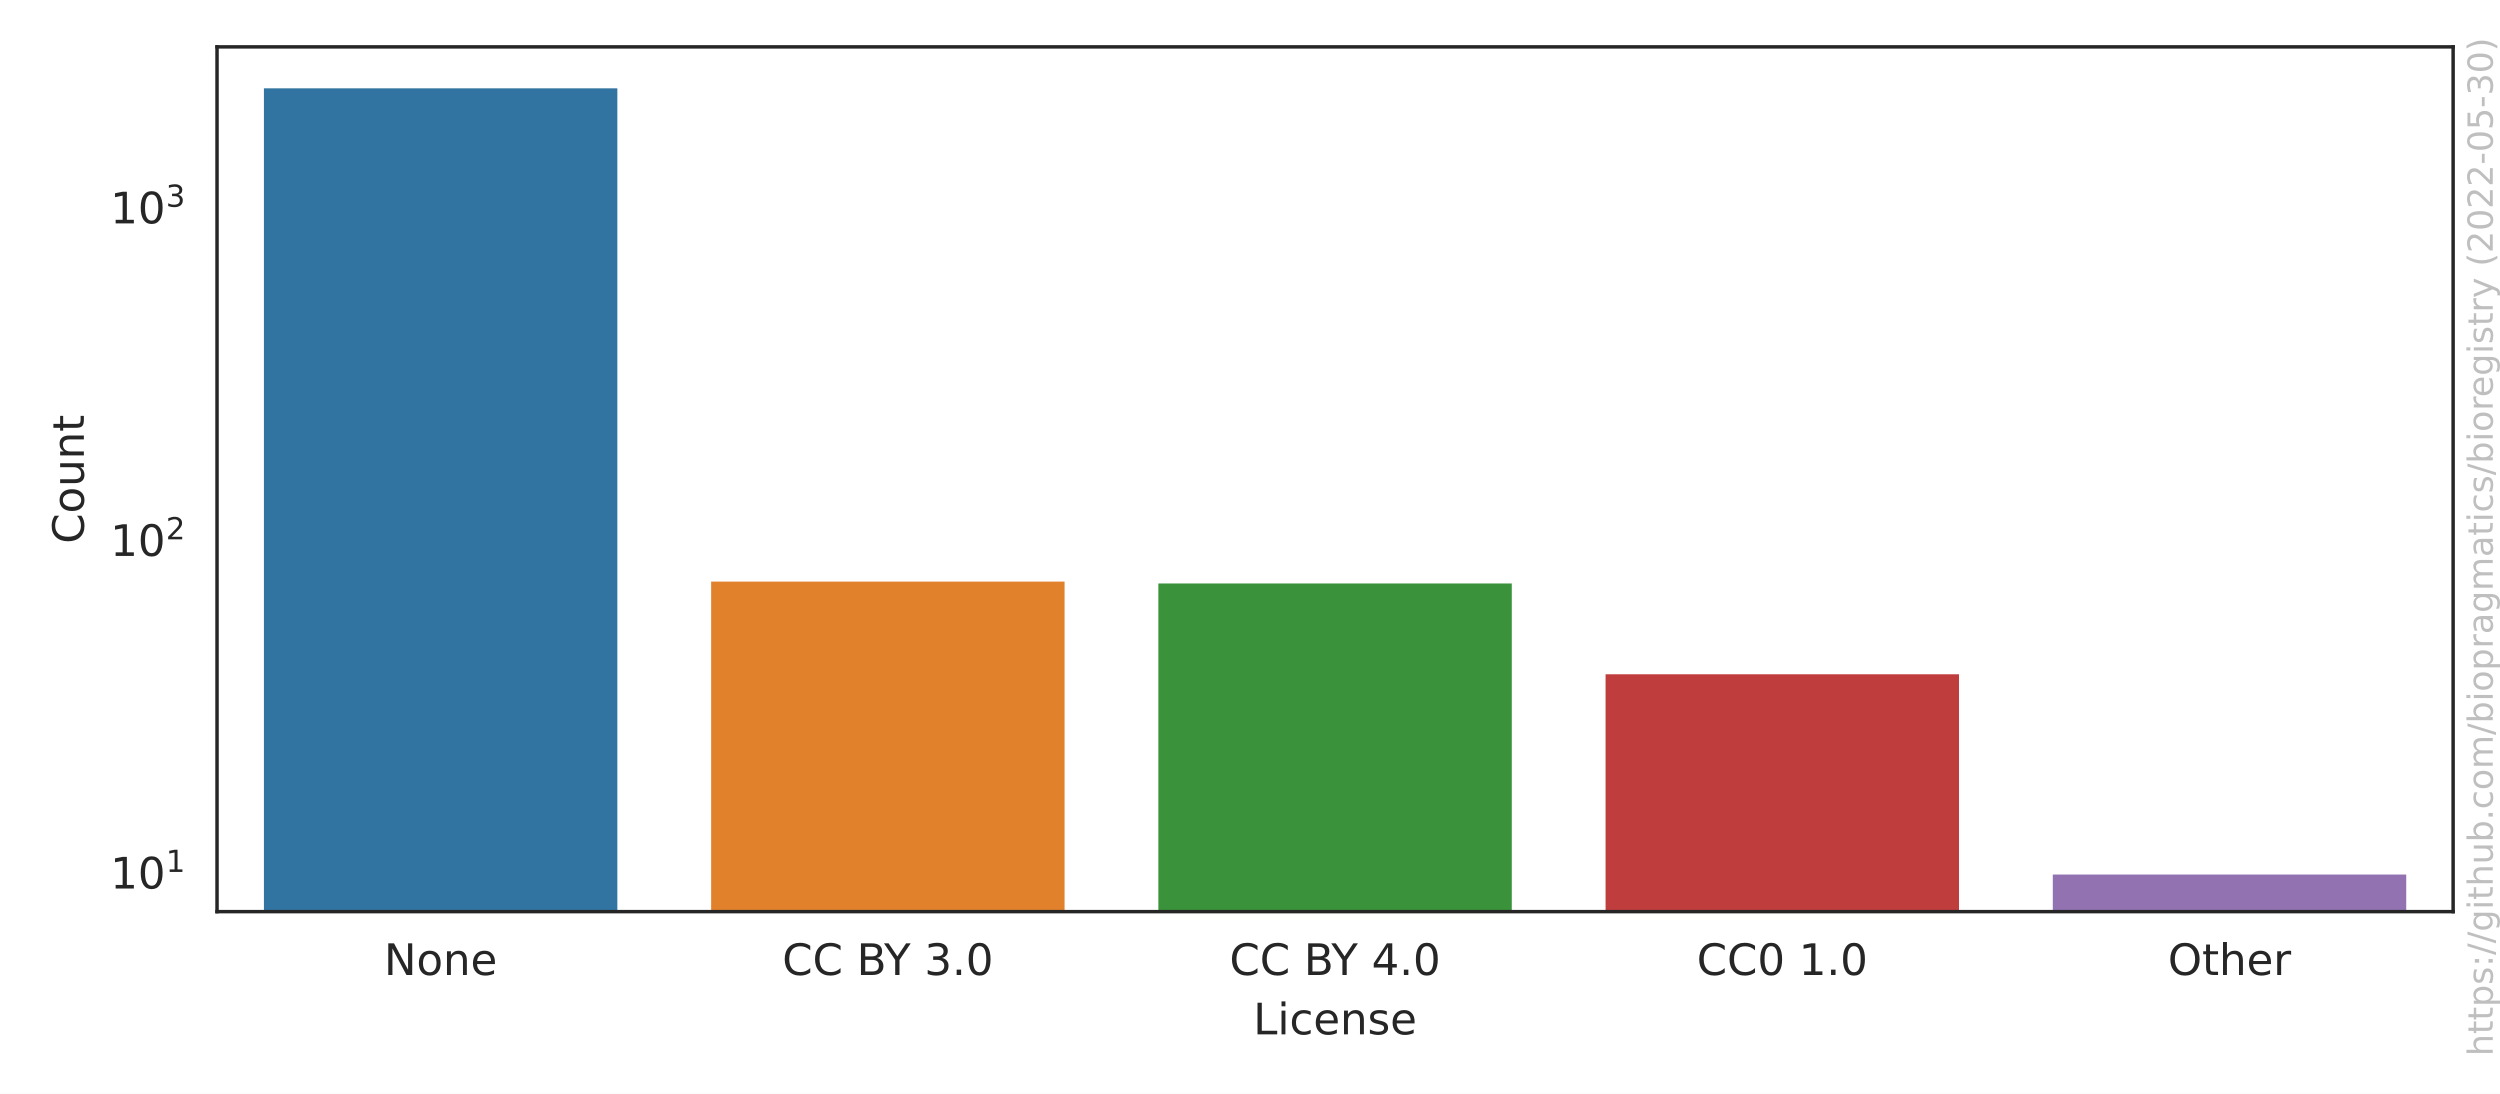
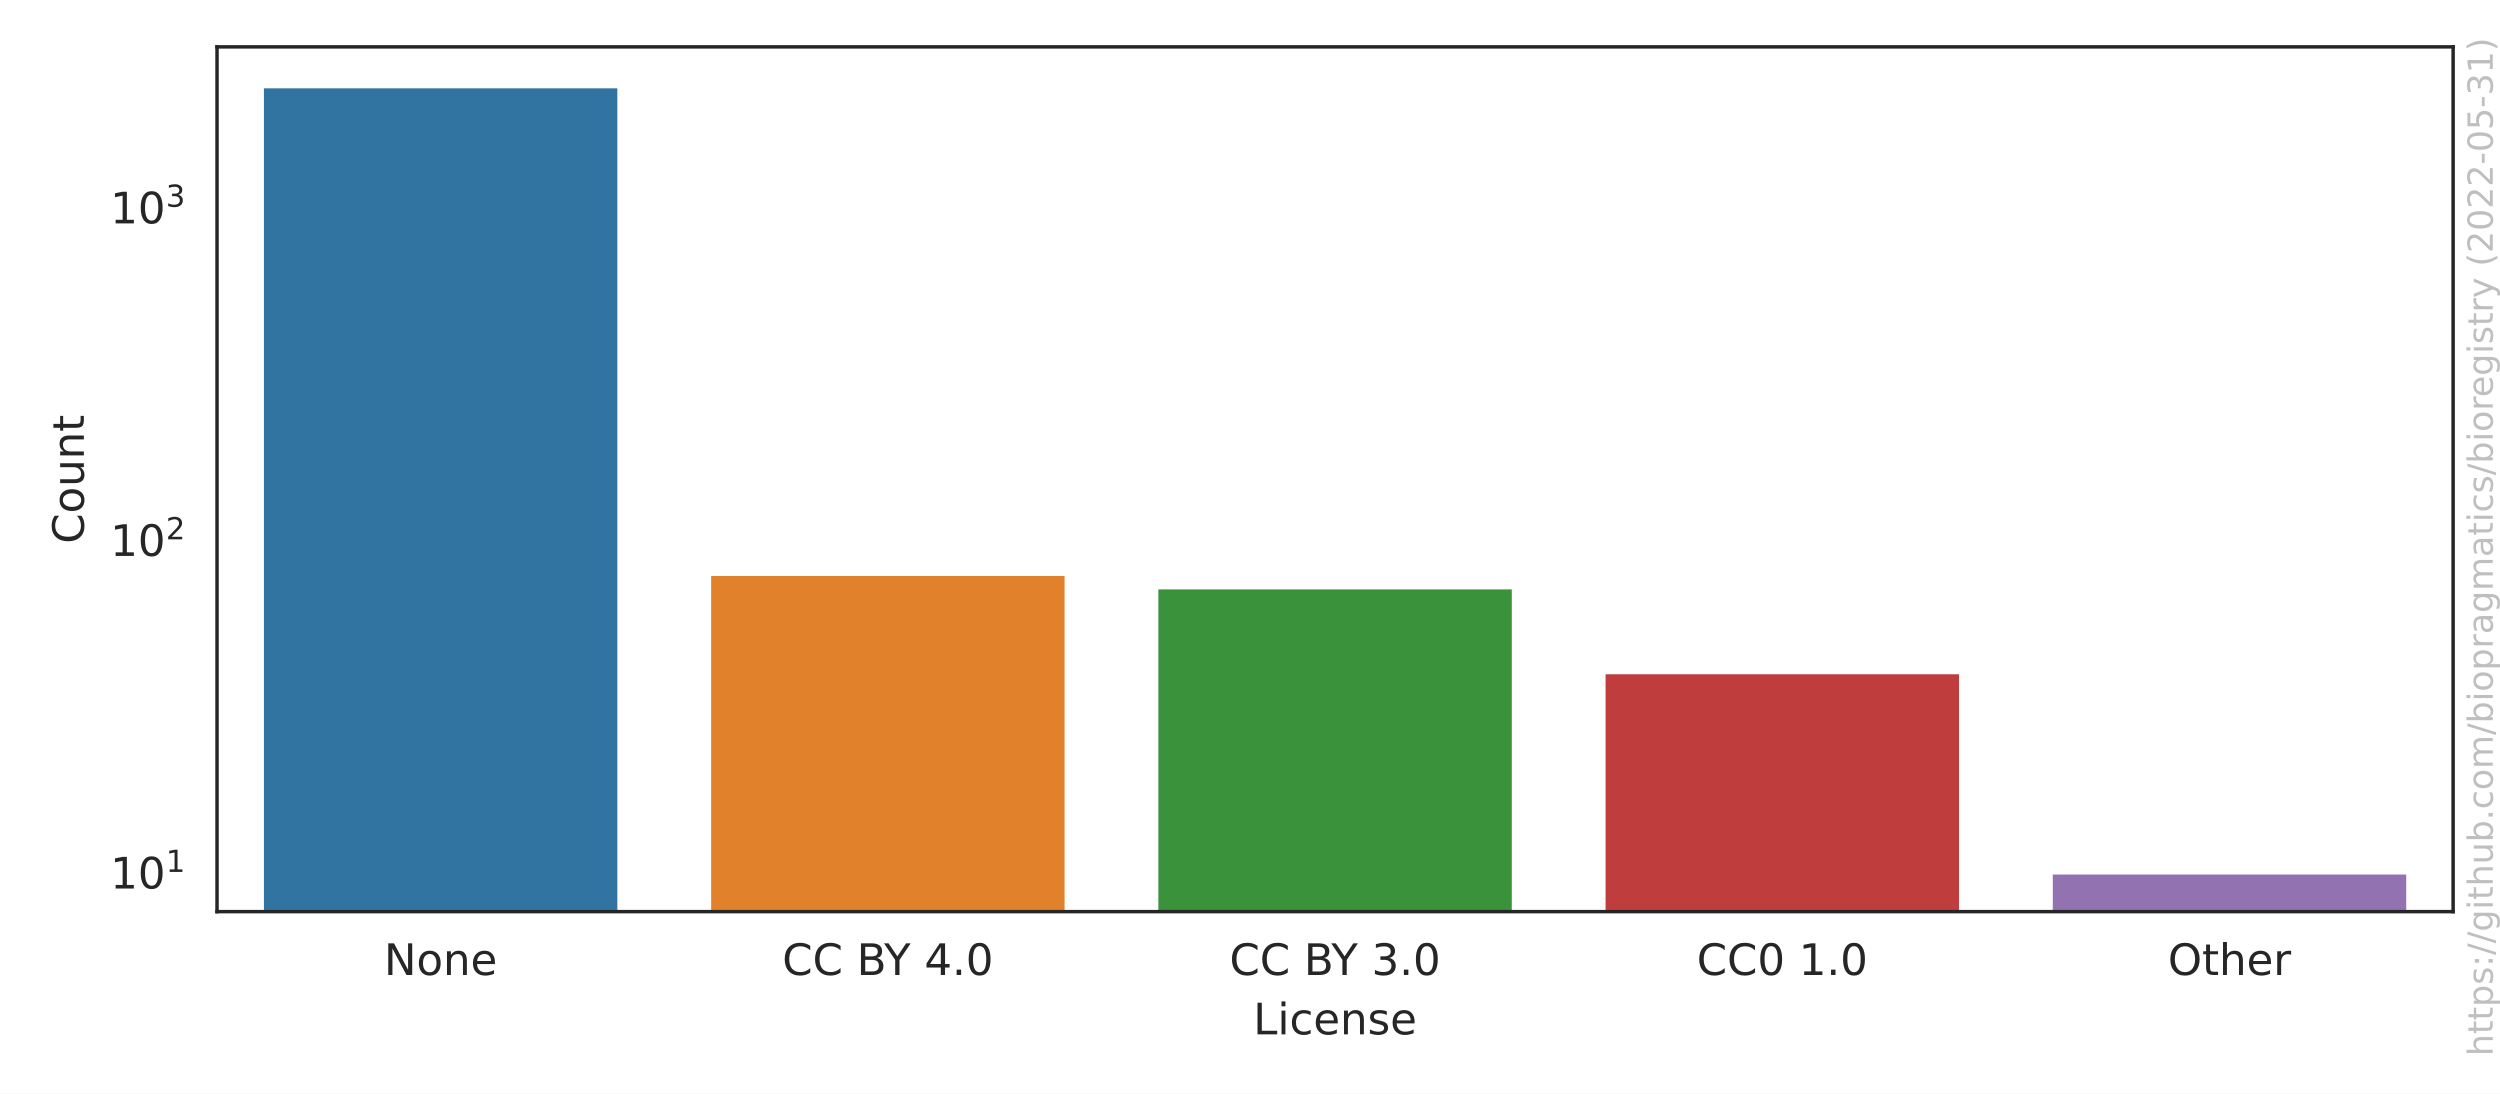
<svg xmlns="http://www.w3.org/2000/svg" xmlns:xlink="http://www.w3.org/1999/xlink" width="576pt" height="252pt" viewBox="0 0 576 252" version="1.1">
  <defs>
    <style type="text/css">*{stroke-linejoin: round; stroke-linecap: butt}</style>
  </defs>
  <g id="figure_1">
    <g id="patch_1">
      <path d="M 0 252  L 576 252  L 576 0  L 0 0  z " style="fill: #ffffff" />
    </g>
    <g id="axes_1">
      <g id="patch_2">
        <path d="M 50.003 210.04  L 565.2 210.04  L 565.2 10.8  L 50.003 10.8  z " style="fill: #ffffff" />
      </g>
      <g id="matplotlib.axis_1">
        <g id="xtick_1">
          <g id="text_1">
            <g style="fill: #262626" transform="translate(88.4771 224.6384)scale(0.1 -0.1)">
              <defs>
                <path id="DejaVuSans-4e" d="M 628 4666  L 1478 4666  L 3547 763  L 3547 4666  L 4159 4666  L 4159 0  L 3309 0  L 1241 3903  L 1241 0  L 628 0  L 628 4666  z " transform="scale(0.015625)" />
                <path id="DejaVuSans-6f" d="M 1959 3097  Q 1497 3097 1228 2736  Q 959 2375 959 1747  Q 959 1119 1226 758  Q 1494 397 1959 397  Q 2419 397 2687 759  Q 2956 1122 2956 1747  Q 2956 2369 2687 2733  Q 2419 3097 1959 3097  z M 1959 3584  Q 2709 3584 3137 3096  Q 3566 2609 3566 1747  Q 3566 888 3137 398  Q 2709 -91 1959 -91  Q 1206 -91 779 398  Q 353 888 353 1747  Q 353 2609 779 3096  Q 1206 3584 1959 3584  z " transform="scale(0.015625)" />
                <path id="DejaVuSans-6e" d="M 3513 2113  L 3513 0  L 2938 0  L 2938 2094  Q 2938 2591 2744 2837  Q 2550 3084 2163 3084  Q 1697 3084 1428 2787  Q 1159 2491 1159 1978  L 1159 0  L 581 0  L 581 3500  L 1159 3500  L 1159 2956  Q 1366 3272 1645 3428  Q 1925 3584 2291 3584  Q 2894 3584 3203 3211  Q 3513 2838 3513 2113  z " transform="scale(0.015625)" />
                <path id="DejaVuSans-65" d="M 3597 1894  L 3597 1613  L 953 1613  Q 991 1019 1311 708  Q 1631 397 2203 397  Q 2534 397 2845 478  Q 3156 559 3463 722  L 3463 178  Q 3153 47 2828 -22  Q 2503 -91 2169 -91  Q 1331 -91 842 396  Q 353 884 353 1716  Q 353 2575 817 3079  Q 1281 3584 2069 3584  Q 2775 3584 3186 3129  Q 3597 2675 3597 1894  z M 3022 2063  Q 3016 2534 2758 2815  Q 2500 3097 2075 3097  Q 1594 3097 1305 2825  Q 1016 2553 972 2059  L 3022 2063  z " transform="scale(0.015625)" />
              </defs>
              <use xlink:href="#DejaVuSans-4e" />
              <use xlink:href="#DejaVuSans-6f" x="74.805" />
              <use xlink:href="#DejaVuSans-6e" x="135.986" />
              <use xlink:href="#DejaVuSans-65" x="199.365" />
            </g>
          </g>
        </g>
        <g id="xtick_2">
          <g id="text_2">
            <g style="fill: #262626" transform="translate(180.24 224.6384)scale(0.1 -0.1)">
              <defs>
                <path id="DejaVuSans-43" d="M 4122 4306  L 4122 3641  Q 3803 3938 3442 4084  Q 3081 4231 2675 4231  Q 1875 4231 1450 3742  Q 1025 3253 1025 2328  Q 1025 1406 1450 917  Q 1875 428 2675 428  Q 3081 428 3442 575  Q 3803 722 4122 1019  L 4122 359  Q 3791 134 3420 21  Q 3050 -91 2638 -91  Q 1578 -91 968 557  Q 359 1206 359 2328  Q 359 3453 968 4101  Q 1578 4750 2638 4750  Q 3056 4750 3426 4639  Q 3797 4528 4122 4306  z " transform="scale(0.015625)" />
                <path id="DejaVuSans-20" transform="scale(0.015625)" />
                <path id="DejaVuSans-42" d="M 1259 2228  L 1259 519  L 2272 519  Q 2781 519 3026 730  Q 3272 941 3272 1375  Q 3272 1813 3026 2020  Q 2781 2228 2272 2228  L 1259 2228  z M 1259 4147  L 1259 2741  L 2194 2741  Q 2656 2741 2882 2914  Q 3109 3088 3109 3444  Q 3109 3797 2882 3972  Q 2656 4147 2194 4147  L 1259 4147  z M 628 4666  L 2241 4666  Q 2963 4666 3353 4366  Q 3744 4066 3744 3513  Q 3744 3084 3544 2831  Q 3344 2578 2956 2516  Q 3422 2416 3680 2098  Q 3938 1781 3938 1306  Q 3938 681 3513 340  Q 3088 0 2303 0  L 628 0  L 628 4666  z " transform="scale(0.015625)" />
                <path id="DejaVuSans-59" d="M -13 4666  L 666 4666  L 1959 2747  L 3244 4666  L 3922 4666  L 2272 2222  L 2272 0  L 1638 0  L 1638 2222  L -13 4666  z " transform="scale(0.015625)" />
-                 <path id="DejaVuSans-33" d="M 2597 2516  Q 3050 2419 3304 2112  Q 3559 1806 3559 1356  Q 3559 666 3084 287  Q 2609 -91 1734 -91  Q 1441 -91 1130 -33  Q 819 25 488 141  L 488 750  Q 750 597 1062 519  Q 1375 441 1716 441  Q 2309 441 2620 675  Q 2931 909 2931 1356  Q 2931 1769 2642 2001  Q 2353 2234 1838 2234  L 1294 2234  L 1294 2753  L 1863 2753  Q 2328 2753 2575 2939  Q 2822 3125 2822 3475  Q 2822 3834 2567 4026  Q 2313 4219 1838 4219  Q 1578 4219 1281 4162  Q 984 4106 628 3988  L 628 4550  Q 988 4650 1302 4700  Q 1616 4750 1894 4750  Q 2613 4750 3031 4423  Q 3450 4097 3450 3541  Q 3450 3153 3228 2886  Q 3006 2619 2597 2516  z " transform="scale(0.015625)" />
+                 <path id="DejaVuSans-34" d="M 2419 4116  L 825 1625  L 2419 1625  L 2419 4116  z M 2253 4666  L 3047 4666  L 3047 1625  L 3713 1625  L 3713 1100  L 3047 1100  L 3047 0  L 2419 0  L 2419 1100  L 313 1100  L 313 1709  L 2253 4666  z " transform="scale(0.015625)" />
                <path id="DejaVuSans-2e" d="M 684 794  L 1344 794  L 1344 0  L 684 0  L 684 794  z " transform="scale(0.015625)" />
                <path id="DejaVuSans-30" d="M 2034 4250  Q 1547 4250 1301 3770  Q 1056 3291 1056 2328  Q 1056 1369 1301 889  Q 1547 409 2034 409  Q 2525 409 2770 889  Q 3016 1369 3016 2328  Q 3016 3291 2770 3770  Q 2525 4250 2034 4250  z M 2034 4750  Q 2819 4750 3233 4129  Q 3647 3509 3647 2328  Q 3647 1150 3233 529  Q 2819 -91 2034 -91  Q 1250 -91 836 529  Q 422 1150 422 2328  Q 422 3509 836 4129  Q 1250 4750 2034 4750  z " transform="scale(0.015625)" />
+               </defs>
+               <use xlink:href="#DejaVuSans-43" />
+               <use xlink:href="#DejaVuSans-43" x="69.824" />
+               <use xlink:href="#DejaVuSans-20" x="139.648" />
+               <use xlink:href="#DejaVuSans-42" x="171.436" />
+               <use xlink:href="#DejaVuSans-59" x="234.539" />
+               <use xlink:href="#DejaVuSans-20" x="295.623" />
+               <use xlink:href="#DejaVuSans-34" x="327.41" />
+               <use xlink:href="#DejaVuSans-2e" x="391.033" />
+               <use xlink:href="#DejaVuSans-30" x="422.82" />
+             </g>
+           </g>
+         </g>
+         <g id="xtick_3">
+           <g id="text_3">
+             <g style="fill: #262626" transform="translate(283.2795 224.6384)scale(0.1 -0.1)">
+               <defs>
+                 <path id="DejaVuSans-33" d="M 2597 2516  Q 3050 2419 3304 2112  Q 3559 1806 3559 1356  Q 3559 666 3084 287  Q 2609 -91 1734 -91  Q 1441 -91 1130 -33  Q 819 25 488 141  L 488 750  Q 750 597 1062 519  Q 1375 441 1716 441  Q 2309 441 2620 675  Q 2931 909 2931 1356  Q 2931 1769 2642 2001  Q 2353 2234 1838 2234  L 1294 2234  L 1294 2753  L 1863 2753  Q 2328 2753 2575 2939  Q 2822 3125 2822 3475  Q 2822 3834 2567 4026  Q 2313 4219 1838 4219  Q 1578 4219 1281 4162  Q 984 4106 628 3988  L 628 4550  Q 988 4650 1302 4700  Q 1616 4750 1894 4750  Q 2613 4750 3031 4423  Q 3450 4097 3450 3541  Q 3450 3153 3228 2886  Q 3006 2619 2597 2516  z " transform="scale(0.015625)" />
              </defs>
              <use xlink:href="#DejaVuSans-43" />
              <use xlink:href="#DejaVuSans-43" x="69.824" />
              <use xlink:href="#DejaVuSans-20" x="139.648" />
              <use xlink:href="#DejaVuSans-42" x="171.436" />
              <use xlink:href="#DejaVuSans-59" x="234.539" />
              <use xlink:href="#DejaVuSans-20" x="295.623" />
              <use xlink:href="#DejaVuSans-33" x="327.41" />
-               <use xlink:href="#DejaVuSans-2e" x="391.033" />
-               <use xlink:href="#DejaVuSans-30" x="422.82" />
-             </g>
-           </g>
-         </g>
-         <g id="xtick_3">
-           <g id="text_3">
-             <g style="fill: #262626" transform="translate(283.2795 224.6384)scale(0.1 -0.1)">
-               <defs>
-                 <path id="DejaVuSans-34" d="M 2419 4116  L 825 1625  L 2419 1625  L 2419 4116  z M 2253 4666  L 3047 4666  L 3047 1625  L 3713 1625  L 3713 1100  L 3047 1100  L 3047 0  L 2419 0  L 2419 1100  L 313 1100  L 313 1709  L 2253 4666  z " transform="scale(0.015625)" />
-               </defs>
-               <use xlink:href="#DejaVuSans-43" />
-               <use xlink:href="#DejaVuSans-43" x="69.824" />
-               <use xlink:href="#DejaVuSans-20" x="139.648" />
-               <use xlink:href="#DejaVuSans-42" x="171.436" />
-               <use xlink:href="#DejaVuSans-59" x="234.539" />
-               <use xlink:href="#DejaVuSans-20" x="295.623" />
-               <use xlink:href="#DejaVuSans-34" x="327.41" />
              <use xlink:href="#DejaVuSans-2e" x="391.033" />
              <use xlink:href="#DejaVuSans-30" x="422.82" />
            </g>
          </g>
        </g>
        <g id="xtick_4">
          <g id="text_4">
            <g style="fill: #262626" transform="translate(390.9361 224.6384)scale(0.1 -0.1)">
              <defs>
                <path id="DejaVuSans-31" d="M 794 531  L 1825 531  L 1825 4091  L 703 3866  L 703 4441  L 1819 4666  L 2450 4666  L 2450 531  L 3481 531  L 3481 0  L 794 0  L 794 531  z " transform="scale(0.015625)" />
              </defs>
              <use xlink:href="#DejaVuSans-43" />
              <use xlink:href="#DejaVuSans-43" x="69.824" />
              <use xlink:href="#DejaVuSans-30" x="139.648" />
              <use xlink:href="#DejaVuSans-20" x="203.271" />
              <use xlink:href="#DejaVuSans-31" x="235.059" />
              <use xlink:href="#DejaVuSans-2e" x="298.682" />
              <use xlink:href="#DejaVuSans-30" x="330.469" />
            </g>
          </g>
        </g>
        <g id="xtick_5">
          <g id="text_5">
            <g style="fill: #262626" transform="translate(499.4834 224.6384)scale(0.1 -0.1)">
              <defs>
                <path id="DejaVuSans-4f" d="M 2522 4238  Q 1834 4238 1429 3725  Q 1025 3213 1025 2328  Q 1025 1447 1429 934  Q 1834 422 2522 422  Q 3209 422 3611 934  Q 4013 1447 4013 2328  Q 4013 3213 3611 3725  Q 3209 4238 2522 4238  z M 2522 4750  Q 3503 4750 4090 4092  Q 4678 3434 4678 2328  Q 4678 1225 4090 567  Q 3503 -91 2522 -91  Q 1538 -91 948 565  Q 359 1222 359 2328  Q 359 3434 948 4092  Q 1538 4750 2522 4750  z " transform="scale(0.015625)" />
                <path id="DejaVuSans-74" d="M 1172 4494  L 1172 3500  L 2356 3500  L 2356 3053  L 1172 3053  L 1172 1153  Q 1172 725 1289 603  Q 1406 481 1766 481  L 2356 481  L 2356 0  L 1766 0  Q 1100 0 847 248  Q 594 497 594 1153  L 594 3053  L 172 3053  L 172 3500  L 594 3500  L 594 4494  L 1172 4494  z " transform="scale(0.015625)" />
                <path id="DejaVuSans-68" d="M 3513 2113  L 3513 0  L 2938 0  L 2938 2094  Q 2938 2591 2744 2837  Q 2550 3084 2163 3084  Q 1697 3084 1428 2787  Q 1159 2491 1159 1978  L 1159 0  L 581 0  L 581 4863  L 1159 4863  L 1159 2956  Q 1366 3272 1645 3428  Q 1925 3584 2291 3584  Q 2894 3584 3203 3211  Q 3513 2838 3513 2113  z " transform="scale(0.015625)" />
                <path id="DejaVuSans-72" d="M 2631 2963  Q 2534 3019 2420 3045  Q 2306 3072 2169 3072  Q 1681 3072 1420 2755  Q 1159 2438 1159 1844  L 1159 0  L 581 0  L 581 3500  L 1159 3500  L 1159 2956  Q 1341 3275 1631 3429  Q 1922 3584 2338 3584  Q 2397 3584 2469 3576  Q 2541 3569 2628 3553  L 2631 2963  z " transform="scale(0.015625)" />
              </defs>
              <use xlink:href="#DejaVuSans-4f" />
              <use xlink:href="#DejaVuSans-74" x="78.711" />
              <use xlink:href="#DejaVuSans-68" x="117.92" />
              <use xlink:href="#DejaVuSans-65" x="181.299" />
              <use xlink:href="#DejaVuSans-72" x="242.822" />
            </g>
          </g>
        </g>
        <g id="text_6">
          <g style="fill: #262626" transform="translate(288.7506 238.3166)scale(0.1 -0.1)">
            <defs>
              <path id="DejaVuSans-4c" d="M 628 4666  L 1259 4666  L 1259 531  L 3531 531  L 3531 0  L 628 0  L 628 4666  z " transform="scale(0.015625)" />
              <path id="DejaVuSans-69" d="M 603 3500  L 1178 3500  L 1178 0  L 603 0  L 603 3500  z M 603 4863  L 1178 4863  L 1178 4134  L 603 4134  L 603 4863  z " transform="scale(0.015625)" />
              <path id="DejaVuSans-63" d="M 3122 3366  L 3122 2828  Q 2878 2963 2633 3030  Q 2388 3097 2138 3097  Q 1578 3097 1268 2742  Q 959 2388 959 1747  Q 959 1106 1268 751  Q 1578 397 2138 397  Q 2388 397 2633 464  Q 2878 531 3122 666  L 3122 134  Q 2881 22 2623 -34  Q 2366 -91 2075 -91  Q 1284 -91 818 406  Q 353 903 353 1747  Q 353 2603 823 3093  Q 1294 3584 2113 3584  Q 2378 3584 2631 3529  Q 2884 3475 3122 3366  z " transform="scale(0.015625)" />
              <path id="DejaVuSans-73" d="M 2834 3397  L 2834 2853  Q 2591 2978 2328 3040  Q 2066 3103 1784 3103  Q 1356 3103 1142 2972  Q 928 2841 928 2578  Q 928 2378 1081 2264  Q 1234 2150 1697 2047  L 1894 2003  Q 2506 1872 2764 1633  Q 3022 1394 3022 966  Q 3022 478 2636 193  Q 2250 -91 1575 -91  Q 1294 -91 989 -36  Q 684 19 347 128  L 347 722  Q 666 556 975 473  Q 1284 391 1588 391  Q 1994 391 2212 530  Q 2431 669 2431 922  Q 2431 1156 2273 1281  Q 2116 1406 1581 1522  L 1381 1569  Q 847 1681 609 1914  Q 372 2147 372 2553  Q 372 3047 722 3315  Q 1072 3584 1716 3584  Q 2034 3584 2315 3537  Q 2597 3491 2834 3397  z " transform="scale(0.015625)" />
            </defs>
            <use xlink:href="#DejaVuSans-4c" />
            <use xlink:href="#DejaVuSans-69" x="55.713" />
            <use xlink:href="#DejaVuSans-63" x="83.496" />
            <use xlink:href="#DejaVuSans-65" x="138.477" />
            <use xlink:href="#DejaVuSans-6e" x="200" />
            <use xlink:href="#DejaVuSans-73" x="263.379" />
            <use xlink:href="#DejaVuSans-65" x="315.479" />
          </g>
        </g>
      </g>
      <g id="matplotlib.axis_2">
        <g id="ytick_1">
          <g id="text_7">
            <g style="fill: #262626" transform="translate(25.40269 204.7829)scale(0.1 -0.1)">
              <use xlink:href="#DejaVuSans-31" transform="translate(0 0.684375)" />
              <use xlink:href="#DejaVuSans-30" transform="translate(63.62305 0.684375)" />
              <use xlink:href="#DejaVuSans-31" transform="translate(128.2031 38.96563)scale(0.7)" />
            </g>
          </g>
        </g>
        <g id="ytick_2">
          <g id="text_8">
            <g style="fill: #262626" transform="translate(25.40269 128.1635)scale(0.1 -0.1)">
              <defs>
                <path id="DejaVuSans-32" d="M 1228 531  L 3431 531  L 3431 0  L 469 0  L 469 531  Q 828 903 1448 1529  Q 2069 2156 2228 2338  Q 2531 2678 2651 2914  Q 2772 3150 2772 3378  Q 2772 3750 2511 3984  Q 2250 4219 1831 4219  Q 1534 4219 1204 4116  Q 875 4013 500 3803  L 500 4441  Q 881 4594 1212 4672  Q 1544 4750 1819 4750  Q 2544 4750 2975 4387  Q 3406 4025 3406 3419  Q 3406 3131 3298 2873  Q 3191 2616 2906 2266  Q 2828 2175 2409 1742  Q 1991 1309 1228 531  z " transform="scale(0.015625)" />
              </defs>
              <use xlink:href="#DejaVuSans-31" transform="translate(0 0.765625)" />
              <use xlink:href="#DejaVuSans-30" transform="translate(63.62305 0.765625)" />
              <use xlink:href="#DejaVuSans-32" transform="translate(128.2031 39.04688)scale(0.7)" />
            </g>
          </g>
        </g>
        <g id="ytick_3">
          <g id="text_9">
            <g style="fill: #262626" transform="translate(25.40269 51.5441)scale(0.1 -0.1)">
              <use xlink:href="#DejaVuSans-31" transform="translate(0 0.765625)" />
              <use xlink:href="#DejaVuSans-30" transform="translate(63.62305 0.765625)" />
              <use xlink:href="#DejaVuSans-33" transform="translate(128.2031 39.04688)scale(0.7)" />
            </g>
          </g>
        </g>
        <g id="ytick_4" />
        <g id="ytick_5" />
        <g id="ytick_6" />
        <g id="ytick_7" />
        <g id="ytick_8" />
        <g id="ytick_9" />
        <g id="ytick_10" />
        <g id="ytick_11" />
        <g id="ytick_12" />
        <g id="ytick_13" />
        <g id="ytick_14" />
        <g id="ytick_15" />
        <g id="ytick_16" />
        <g id="ytick_17" />
        <g id="ytick_18" />
        <g id="ytick_19" />
        <g id="ytick_20" />
        <g id="ytick_21" />
        <g id="ytick_22" />
        <g id="ytick_23" />
        <g id="text_10">
          <g style="fill: #262626" transform="translate(19.323 125.2684)rotate(-90)scale(0.1 -0.1)">
            <defs>
              <path id="DejaVuSans-75" d="M 544 1381  L 544 3500  L 1119 3500  L 1119 1403  Q 1119 906 1312 657  Q 1506 409 1894 409  Q 2359 409 2629 706  Q 2900 1003 2900 1516  L 2900 3500  L 3475 3500  L 3475 0  L 2900 0  L 2900 538  Q 2691 219 2414 64  Q 2138 -91 1772 -91  Q 1169 -91 856 284  Q 544 659 544 1381  z M 1991 3584  L 1991 3584  z " transform="scale(0.015625)" />
            </defs>
            <use xlink:href="#DejaVuSans-43" />
            <use xlink:href="#DejaVuSans-6f" x="69.824" />
            <use xlink:href="#DejaVuSans-75" x="131.006" />
            <use xlink:href="#DejaVuSans-6e" x="194.385" />
            <use xlink:href="#DejaVuSans-74" x="257.764" />
          </g>
        </g>
      </g>
      <g id="patch_3">
        <path d="M 60.307 76896.979  L 142.738 76896.979  L 142.738 19.856  L 60.307 19.856  z " clip-path="url(#p89d8e77453)" style="fill: #3274a1; stroke: #ffffff; stroke-linejoin: miter" />
      </g>
      <g id="patch_4">
-         <path d="M 163.346 76896.979  L 245.778 76896.979  L 245.778 133.496  L 163.346 133.496  z " clip-path="url(#p89d8e77453)" style="fill: #e1812c; stroke: #ffffff; stroke-linejoin: miter" />
+         <path d="M 163.346 76896.979  L 245.778 76896.979  L 245.778 132.208  L 163.346 132.208  z " clip-path="url(#p89d8e77453)" style="fill: #e1812c; stroke: #ffffff; stroke-linejoin: miter" />
      </g>
      <g id="patch_5">
-         <path d="M 266.386 76896.979  L 348.817 76896.979  L 348.817 133.937  L 266.386 133.937  z " clip-path="url(#p89d8e77453)" style="fill: #3a923a; stroke: #ffffff; stroke-linejoin: miter" />
+         <path d="M 266.386 76896.979  L 348.817 76896.979  L 348.817 135.295  L 266.386 135.295  z " clip-path="url(#p89d8e77453)" style="fill: #3a923a; stroke: #ffffff; stroke-linejoin: miter" />
      </g>
      <g id="patch_6">
        <path d="M 369.425 76896.979  L 451.857 76896.979  L 451.857 154.854  L 369.425 154.854  z " clip-path="url(#p89d8e77453)" style="fill: #c03d3e; stroke: #ffffff; stroke-linejoin: miter" />
      </g>
      <g id="patch_7">
        <path d="M 472.464 76896.979  L 554.896 76896.979  L 554.896 200.984  L 472.464 200.984  z " clip-path="url(#p89d8e77453)" style="fill: #9372b2; stroke: #ffffff; stroke-linejoin: miter" />
      </g>
      <g id="patch_8">
        <path d="M 50.003 210.04  L 50.003 10.8  " style="fill: none; stroke: #262626; stroke-width: 0.8; stroke-linejoin: miter; stroke-linecap: square" />
      </g>
      <g id="patch_9">
        <path d="M 565.2 210.04  L 565.2 10.8  " style="fill: none; stroke: #262626; stroke-width: 0.8; stroke-linejoin: miter; stroke-linecap: square" />
      </g>
      <g id="patch_10">
        <path d="M 50.003 210.04  L 565.2 210.04  " style="fill: none; stroke: #262626; stroke-width: 0.8; stroke-linejoin: miter; stroke-linecap: square" />
      </g>
      <g id="patch_11">
        <path d="M 50.003 10.8  L 565.2 10.8  " style="fill: none; stroke: #262626; stroke-width: 0.8; stroke-linejoin: miter; stroke-linecap: square" />
      </g>
    </g>
    <g id="text_11">
      <g style="fill: #808080; opacity: 0.5" transform="translate(574.3362 243.3237)rotate(-90)scale(0.08 -0.08)">
        <defs>
          <path id="DejaVuSans-70" d="M 1159 525  L 1159 -1331  L 581 -1331  L 581 3500  L 1159 3500  L 1159 2969  Q 1341 3281 1617 3432  Q 1894 3584 2278 3584  Q 2916 3584 3314 3078  Q 3713 2572 3713 1747  Q 3713 922 3314 415  Q 2916 -91 2278 -91  Q 1894 -91 1617 61  Q 1341 213 1159 525  z M 3116 1747  Q 3116 2381 2855 2742  Q 2594 3103 2138 3103  Q 1681 3103 1420 2742  Q 1159 2381 1159 1747  Q 1159 1113 1420 752  Q 1681 391 2138 391  Q 2594 391 2855 752  Q 3116 1113 3116 1747  z " transform="scale(0.015625)" />
          <path id="DejaVuSans-3a" d="M 750 794  L 1409 794  L 1409 0  L 750 0  L 750 794  z M 750 3309  L 1409 3309  L 1409 2516  L 750 2516  L 750 3309  z " transform="scale(0.015625)" />
          <path id="DejaVuSans-2f" d="M 1625 4666  L 2156 4666  L 531 -594  L 0 -594  L 1625 4666  z " transform="scale(0.015625)" />
          <path id="DejaVuSans-67" d="M 2906 1791  Q 2906 2416 2648 2759  Q 2391 3103 1925 3103  Q 1463 3103 1205 2759  Q 947 2416 947 1791  Q 947 1169 1205 825  Q 1463 481 1925 481  Q 2391 481 2648 825  Q 2906 1169 2906 1791  z M 3481 434  Q 3481 -459 3084 -895  Q 2688 -1331 1869 -1331  Q 1566 -1331 1297 -1286  Q 1028 -1241 775 -1147  L 775 -588  Q 1028 -725 1275 -790  Q 1522 -856 1778 -856  Q 2344 -856 2625 -561  Q 2906 -266 2906 331  L 2906 616  Q 2728 306 2450 153  Q 2172 0 1784 0  Q 1141 0 747 490  Q 353 981 353 1791  Q 353 2603 747 3093  Q 1141 3584 1784 3584  Q 2172 3584 2450 3431  Q 2728 3278 2906 2969  L 2906 3500  L 3481 3500  L 3481 434  z " transform="scale(0.015625)" />
          <path id="DejaVuSans-62" d="M 3116 1747  Q 3116 2381 2855 2742  Q 2594 3103 2138 3103  Q 1681 3103 1420 2742  Q 1159 2381 1159 1747  Q 1159 1113 1420 752  Q 1681 391 2138 391  Q 2594 391 2855 752  Q 3116 1113 3116 1747  z M 1159 2969  Q 1341 3281 1617 3432  Q 1894 3584 2278 3584  Q 2916 3584 3314 3078  Q 3713 2572 3713 1747  Q 3713 922 3314 415  Q 2916 -91 2278 -91  Q 1894 -91 1617 61  Q 1341 213 1159 525  L 1159 0  L 581 0  L 581 4863  L 1159 4863  L 1159 2969  z " transform="scale(0.015625)" />
          <path id="DejaVuSans-6d" d="M 3328 2828  Q 3544 3216 3844 3400  Q 4144 3584 4550 3584  Q 5097 3584 5394 3201  Q 5691 2819 5691 2113  L 5691 0  L 5113 0  L 5113 2094  Q 5113 2597 4934 2840  Q 4756 3084 4391 3084  Q 3944 3084 3684 2787  Q 3425 2491 3425 1978  L 3425 0  L 2847 0  L 2847 2094  Q 2847 2600 2669 2842  Q 2491 3084 2119 3084  Q 1678 3084 1418 2786  Q 1159 2488 1159 1978  L 1159 0  L 581 0  L 581 3500  L 1159 3500  L 1159 2956  Q 1356 3278 1631 3431  Q 1906 3584 2284 3584  Q 2666 3584 2933 3390  Q 3200 3197 3328 2828  z " transform="scale(0.015625)" />
          <path id="DejaVuSans-61" d="M 2194 1759  Q 1497 1759 1228 1600  Q 959 1441 959 1056  Q 959 750 1161 570  Q 1363 391 1709 391  Q 2188 391 2477 730  Q 2766 1069 2766 1631  L 2766 1759  L 2194 1759  z M 3341 1997  L 3341 0  L 2766 0  L 2766 531  Q 2569 213 2275 61  Q 1981 -91 1556 -91  Q 1019 -91 701 211  Q 384 513 384 1019  Q 384 1609 779 1909  Q 1175 2209 1959 2209  L 2766 2209  L 2766 2266  Q 2766 2663 2505 2880  Q 2244 3097 1772 3097  Q 1472 3097 1187 3025  Q 903 2953 641 2809  L 641 3341  Q 956 3463 1253 3523  Q 1550 3584 1831 3584  Q 2591 3584 2966 3190  Q 3341 2797 3341 1997  z " transform="scale(0.015625)" />
          <path id="DejaVuSans-79" d="M 2059 -325  Q 1816 -950 1584 -1140  Q 1353 -1331 966 -1331  L 506 -1331  L 506 -850  L 844 -850  Q 1081 -850 1212 -737  Q 1344 -625 1503 -206  L 1606 56  L 191 3500  L 800 3500  L 1894 763  L 2988 3500  L 3597 3500  L 2059 -325  z " transform="scale(0.015625)" />
          <path id="DejaVuSans-28" d="M 1984 4856  Q 1566 4138 1362 3434  Q 1159 2731 1159 2009  Q 1159 1288 1364 580  Q 1569 -128 1984 -844  L 1484 -844  Q 1016 -109 783 600  Q 550 1309 550 2009  Q 550 2706 781 3412  Q 1013 4119 1484 4856  L 1984 4856  z " transform="scale(0.015625)" />
          <path id="DejaVuSans-2d" d="M 313 2009  L 1997 2009  L 1997 1497  L 313 1497  L 313 2009  z " transform="scale(0.015625)" />
          <path id="DejaVuSans-35" d="M 691 4666  L 3169 4666  L 3169 4134  L 1269 4134  L 1269 2991  Q 1406 3038 1543 3061  Q 1681 3084 1819 3084  Q 2600 3084 3056 2656  Q 3513 2228 3513 1497  Q 3513 744 3044 326  Q 2575 -91 1722 -91  Q 1428 -91 1123 -41  Q 819 9 494 109  L 494 744  Q 775 591 1075 516  Q 1375 441 1709 441  Q 2250 441 2565 725  Q 2881 1009 2881 1497  Q 2881 1984 2565 2268  Q 2250 2553 1709 2553  Q 1456 2553 1204 2497  Q 953 2441 691 2322  L 691 4666  z " transform="scale(0.015625)" />
          <path id="DejaVuSans-29" d="M 513 4856  L 1013 4856  Q 1481 4119 1714 3412  Q 1947 2706 1947 2009  Q 1947 1309 1714 600  Q 1481 -109 1013 -844  L 513 -844  Q 928 -128 1133 580  Q 1338 1288 1338 2009  Q 1338 2731 1133 3434  Q 928 4138 513 4856  z " transform="scale(0.015625)" />
        </defs>
        <use xlink:href="#DejaVuSans-68" />
        <use xlink:href="#DejaVuSans-74" x="63.379" />
        <use xlink:href="#DejaVuSans-74" x="102.588" />
        <use xlink:href="#DejaVuSans-70" x="141.797" />
        <use xlink:href="#DejaVuSans-73" x="205.273" />
        <use xlink:href="#DejaVuSans-3a" x="257.373" />
        <use xlink:href="#DejaVuSans-2f" x="291.064" />
        <use xlink:href="#DejaVuSans-2f" x="324.756" />
        <use xlink:href="#DejaVuSans-67" x="358.447" />
        <use xlink:href="#DejaVuSans-69" x="421.924" />
        <use xlink:href="#DejaVuSans-74" x="449.707" />
        <use xlink:href="#DejaVuSans-68" x="488.916" />
        <use xlink:href="#DejaVuSans-75" x="552.295" />
        <use xlink:href="#DejaVuSans-62" x="615.674" />
        <use xlink:href="#DejaVuSans-2e" x="679.15" />
        <use xlink:href="#DejaVuSans-63" x="710.938" />
        <use xlink:href="#DejaVuSans-6f" x="765.918" />
        <use xlink:href="#DejaVuSans-6d" x="827.1" />
        <use xlink:href="#DejaVuSans-2f" x="924.512" />
        <use xlink:href="#DejaVuSans-62" x="958.203" />
        <use xlink:href="#DejaVuSans-69" x="1021.68" />
        <use xlink:href="#DejaVuSans-6f" x="1049.463" />
        <use xlink:href="#DejaVuSans-70" x="1110.645" />
        <use xlink:href="#DejaVuSans-72" x="1174.121" />
        <use xlink:href="#DejaVuSans-61" x="1215.234" />
        <use xlink:href="#DejaVuSans-67" x="1276.514" />
        <use xlink:href="#DejaVuSans-6d" x="1339.99" />
        <use xlink:href="#DejaVuSans-61" x="1437.402" />
        <use xlink:href="#DejaVuSans-74" x="1498.682" />
        <use xlink:href="#DejaVuSans-69" x="1537.891" />
        <use xlink:href="#DejaVuSans-63" x="1565.674" />
        <use xlink:href="#DejaVuSans-73" x="1620.654" />
        <use xlink:href="#DejaVuSans-2f" x="1672.754" />
        <use xlink:href="#DejaVuSans-62" x="1706.445" />
        <use xlink:href="#DejaVuSans-69" x="1769.922" />
        <use xlink:href="#DejaVuSans-6f" x="1797.705" />
        <use xlink:href="#DejaVuSans-72" x="1858.887" />
        <use xlink:href="#DejaVuSans-65" x="1897.75" />
        <use xlink:href="#DejaVuSans-67" x="1959.273" />
        <use xlink:href="#DejaVuSans-69" x="2022.75" />
        <use xlink:href="#DejaVuSans-73" x="2050.533" />
        <use xlink:href="#DejaVuSans-74" x="2102.633" />
        <use xlink:href="#DejaVuSans-72" x="2141.842" />
        <use xlink:href="#DejaVuSans-79" x="2182.955" />
        <use xlink:href="#DejaVuSans-20" x="2242.135" />
        <use xlink:href="#DejaVuSans-28" x="2273.922" />
        <use xlink:href="#DejaVuSans-32" x="2312.936" />
        <use xlink:href="#DejaVuSans-30" x="2376.559" />
        <use xlink:href="#DejaVuSans-32" x="2440.182" />
        <use xlink:href="#DejaVuSans-32" x="2503.805" />
        <use xlink:href="#DejaVuSans-2d" x="2567.428" />
        <use xlink:href="#DejaVuSans-30" x="2603.512" />
        <use xlink:href="#DejaVuSans-35" x="2667.135" />
        <use xlink:href="#DejaVuSans-2d" x="2730.758" />
        <use xlink:href="#DejaVuSans-33" x="2766.842" />
-         <use xlink:href="#DejaVuSans-30" x="2830.465" />
+         <use xlink:href="#DejaVuSans-31" x="2830.465" />
        <use xlink:href="#DejaVuSans-29" x="2894.088" />
      </g>
    </g>
  </g>
  <defs>
    <clipPath id="p89d8e77453">
      <rect x="50.003" y="10.8" width="515.197" height="199.24" />
    </clipPath>
  </defs>
</svg>
